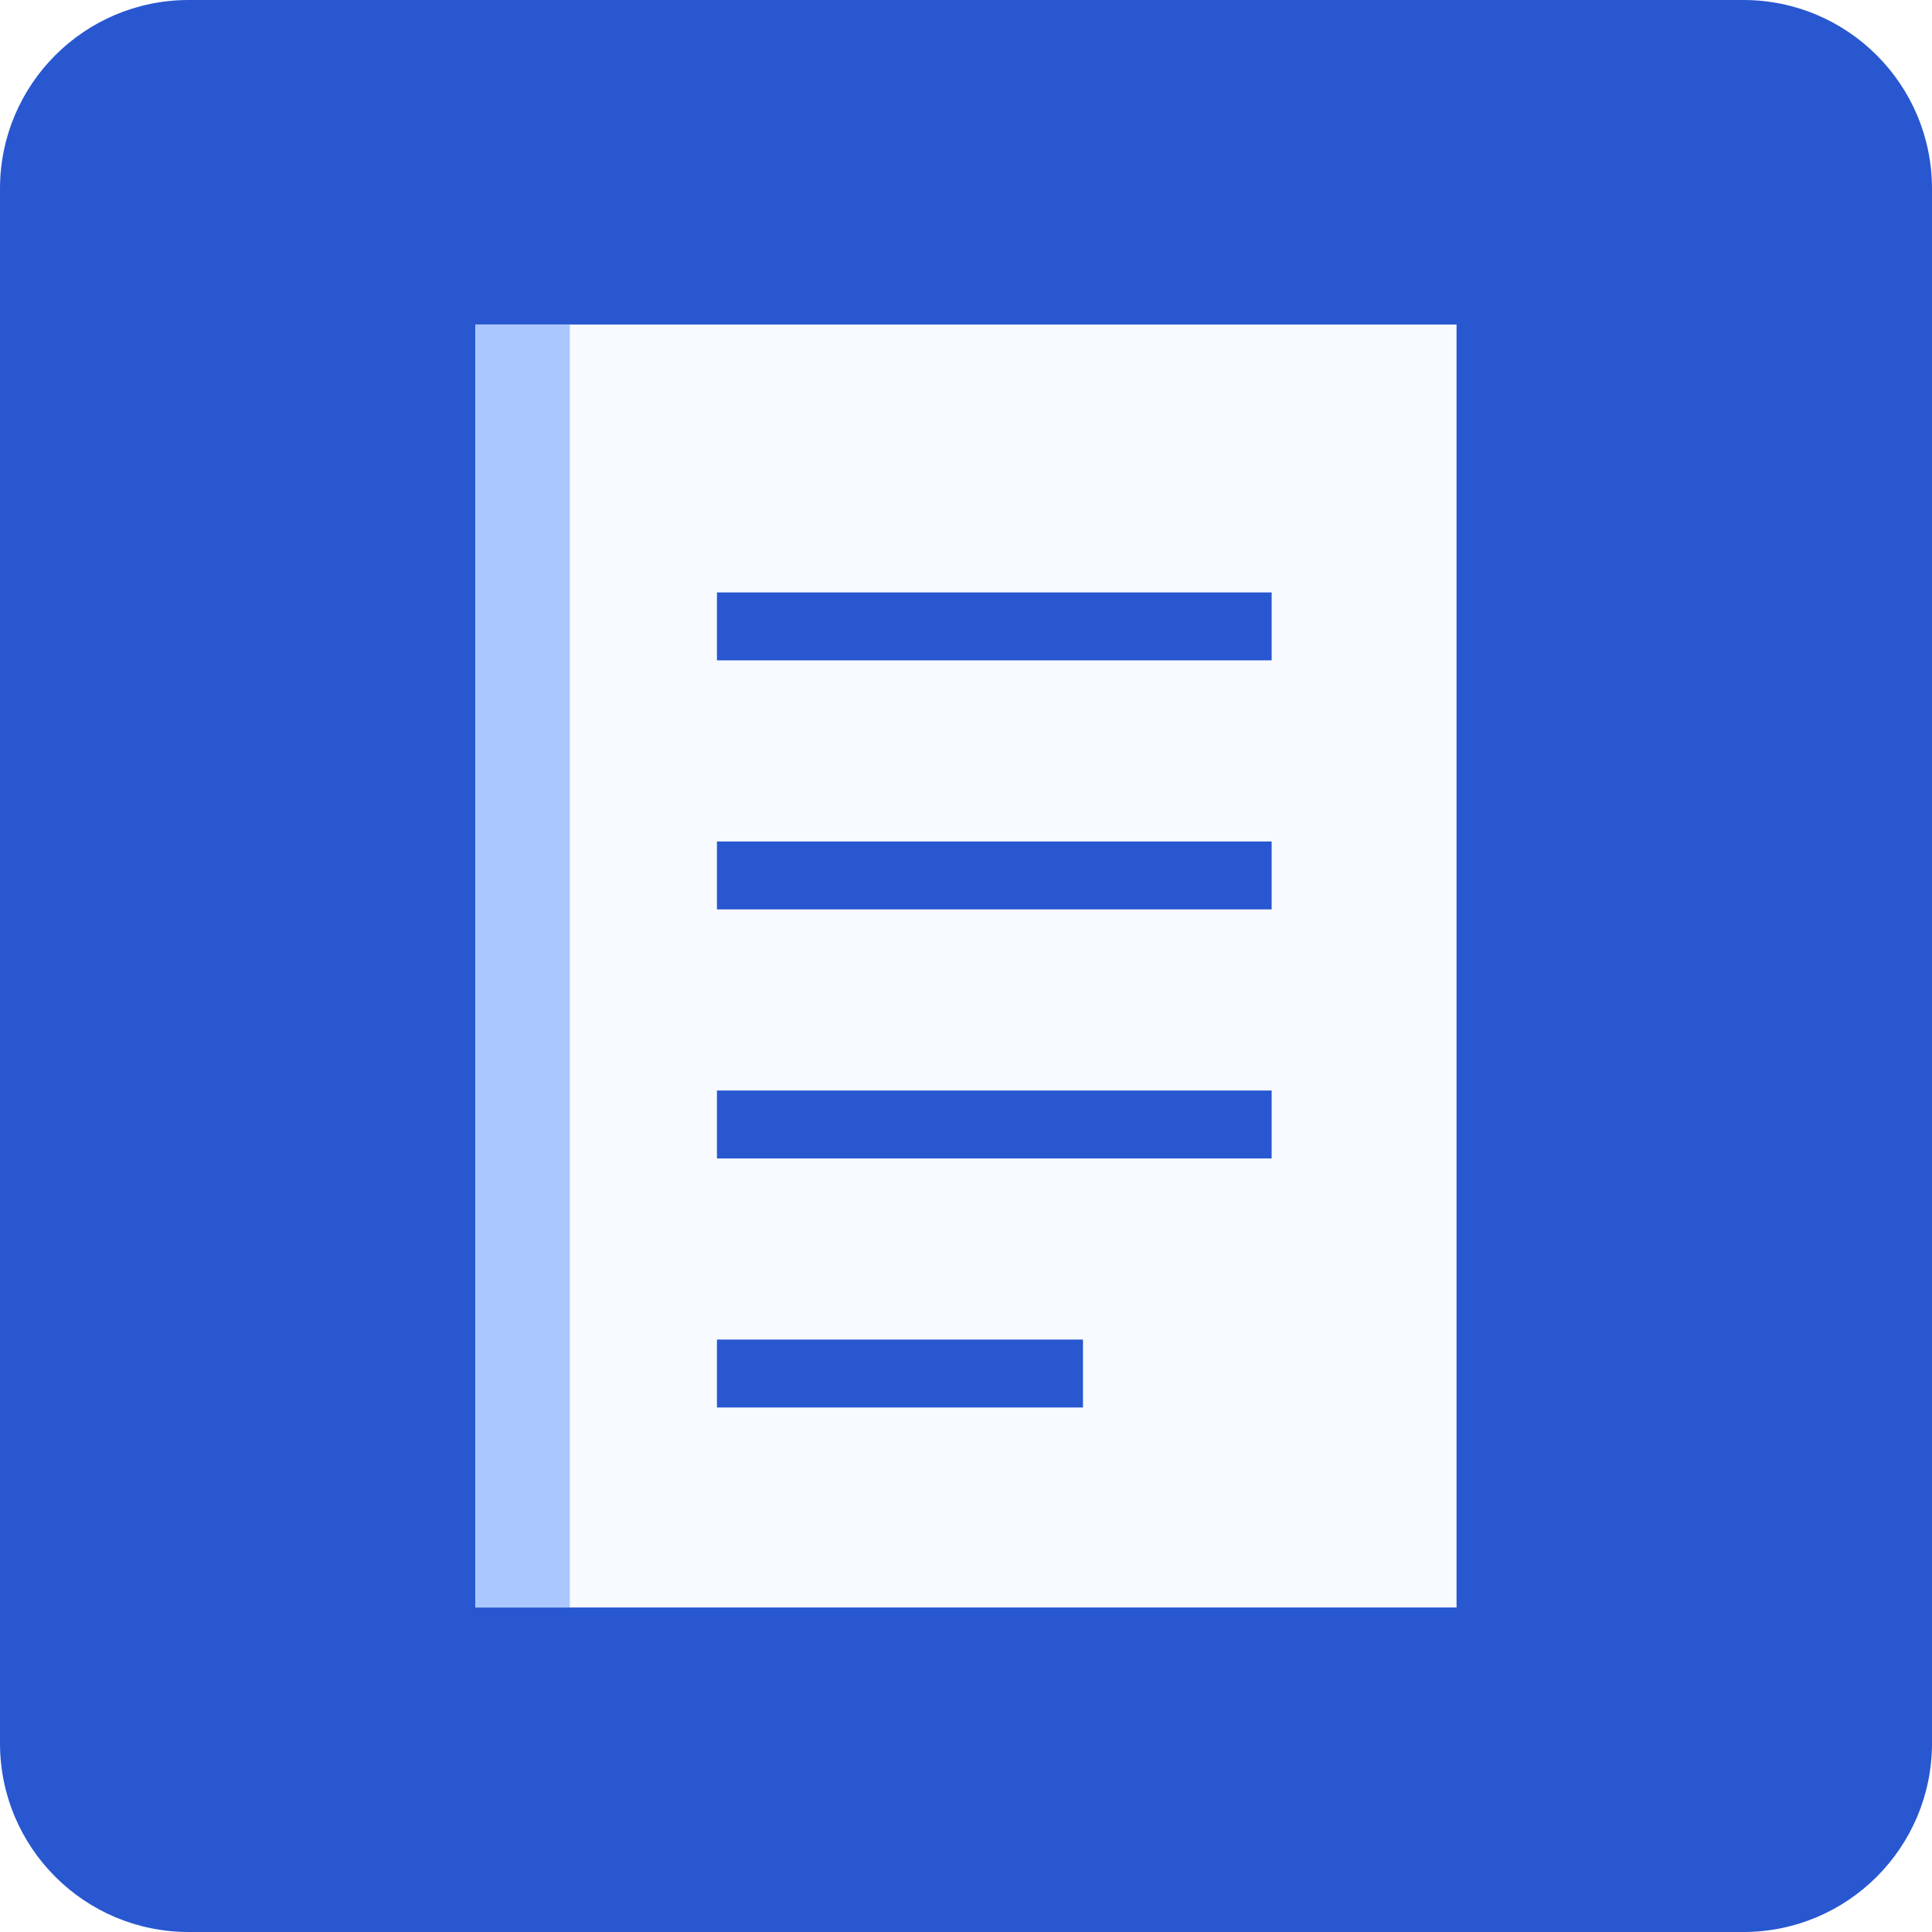
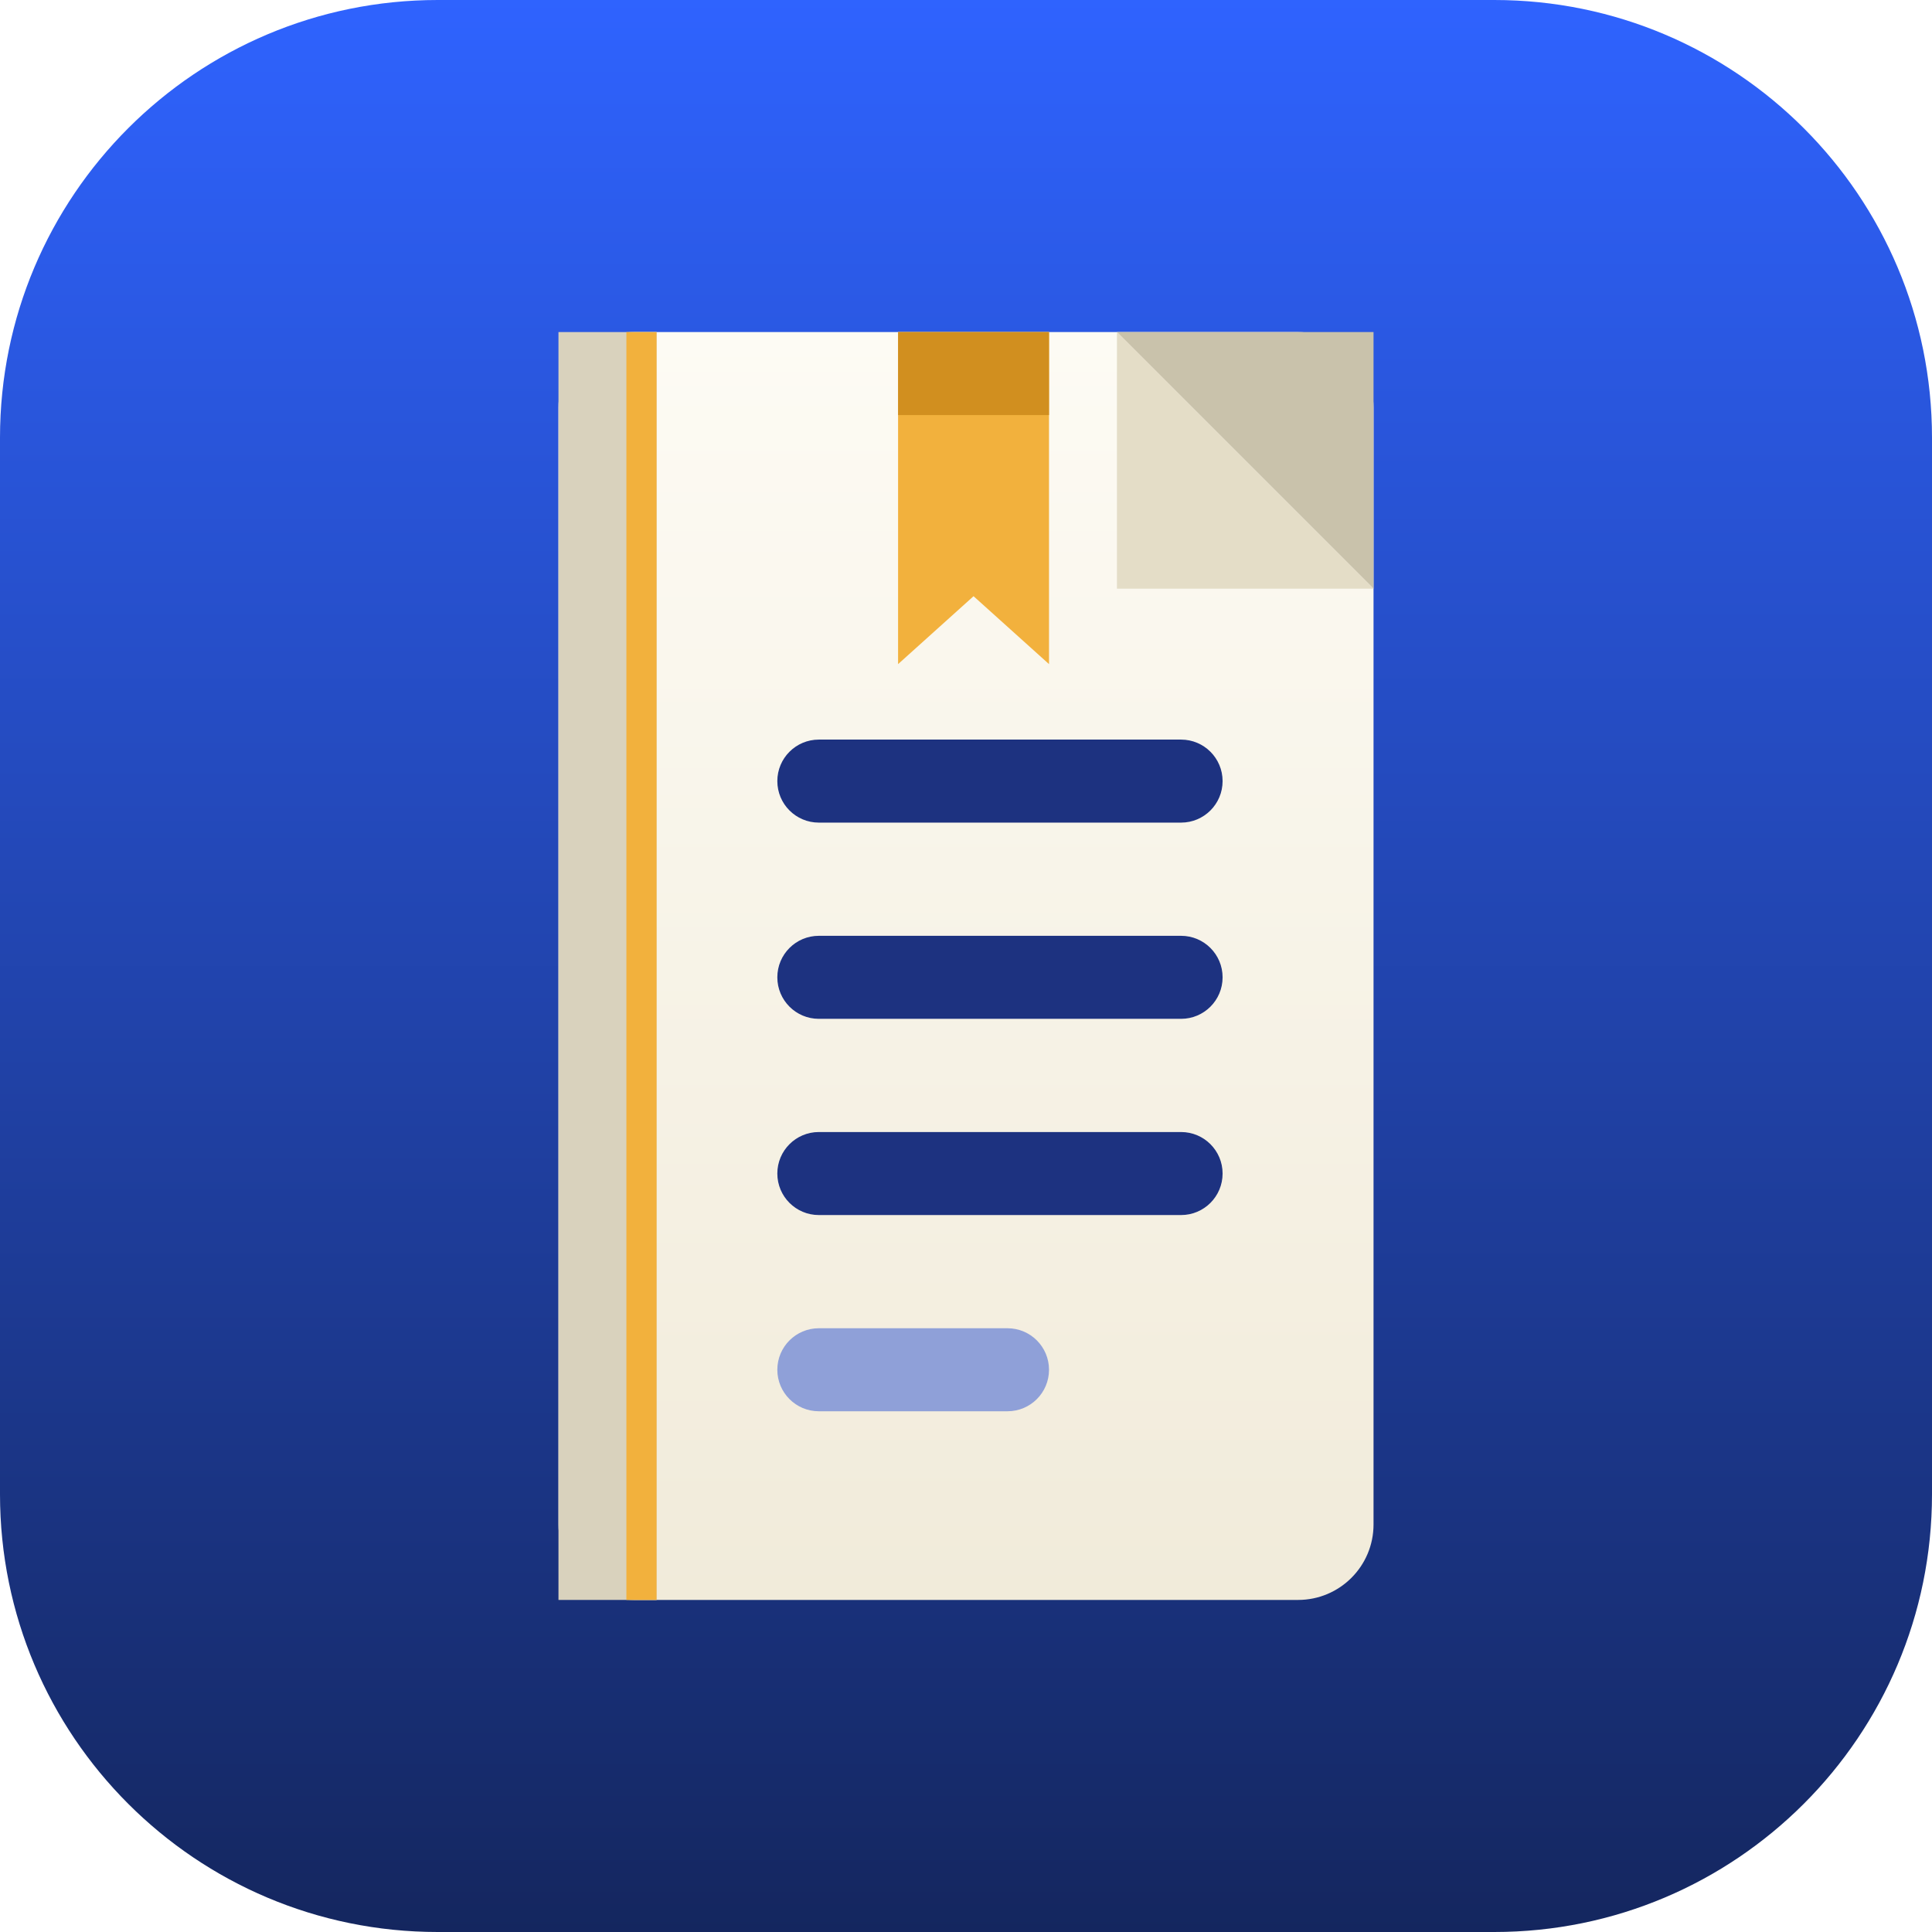
<svg xmlns="http://www.w3.org/2000/svg" width="512" height="512" viewBox="0 0 512 512">
-   <rect width="512" height="512" rx="50" fill="#2857d0" />
-   <path fill="#f7faff" d="M126 86h260v340H126z" />
-   <path fill="#abc7ff" d="M126 86h25v340h-25z" />
-   <path fill="#2857d0" d="M190 157h147v18H190zm0 66h147v18H190zm0 66h147v18H190zm0 66h97v18h-97z" />
+   <defs>
+     <linearGradient id="fond" x1="0" y1="0" x2="0" y2="1">
+       <stop offset="0" stop-color="#2f63ff" />
+       <stop offset="1" stop-color="#14265e" />
+     </linearGradient>
+     <linearGradient id="page" x1="0" y1="0" x2="0" y2="1">
+       <stop offset="0" stop-color="#fdfbf4" />
+       <stop offset="1" stop-color="#f1ebda" />
+     </linearGradient>
+   </defs>
+   <rect width="512" height="512" rx="116" fill="url(#fond)" />
+   <rect x="148" y="88" width="216" height="336" rx="20" fill="url(#page)" />
+   <rect x="148" y="88" width="26" height="336" fill="#d9d2bd" />
+   <rect x="166" y="88" width="8" height="336" fill="#f2b13d" />
+   <polygon points="296,88 364,88 364,156" fill="#c9c2ab" />
+   <polygon points="296,88 296,156 364,156" fill="#e4ddc7" />
+   <rect x="206" y="196" width="118" height="22" rx="11" fill="#1d3280" />
+   <rect x="206" y="248" width="118" height="22" rx="11" fill="#1d3280" />
+   <rect x="206" y="300" width="118" height="22" rx="11" fill="#1d3280" />
+   <rect x="206" y="352" width="72" height="22" rx="11" fill="#8fa0d8" />
+   <polygon points="238,88 278,88 278,176 258,158 238,176" fill="#f2b13d" />
+   <polygon points="238,88 278,88 278,110 238,110" fill="#d18f1f" />
</svg>
